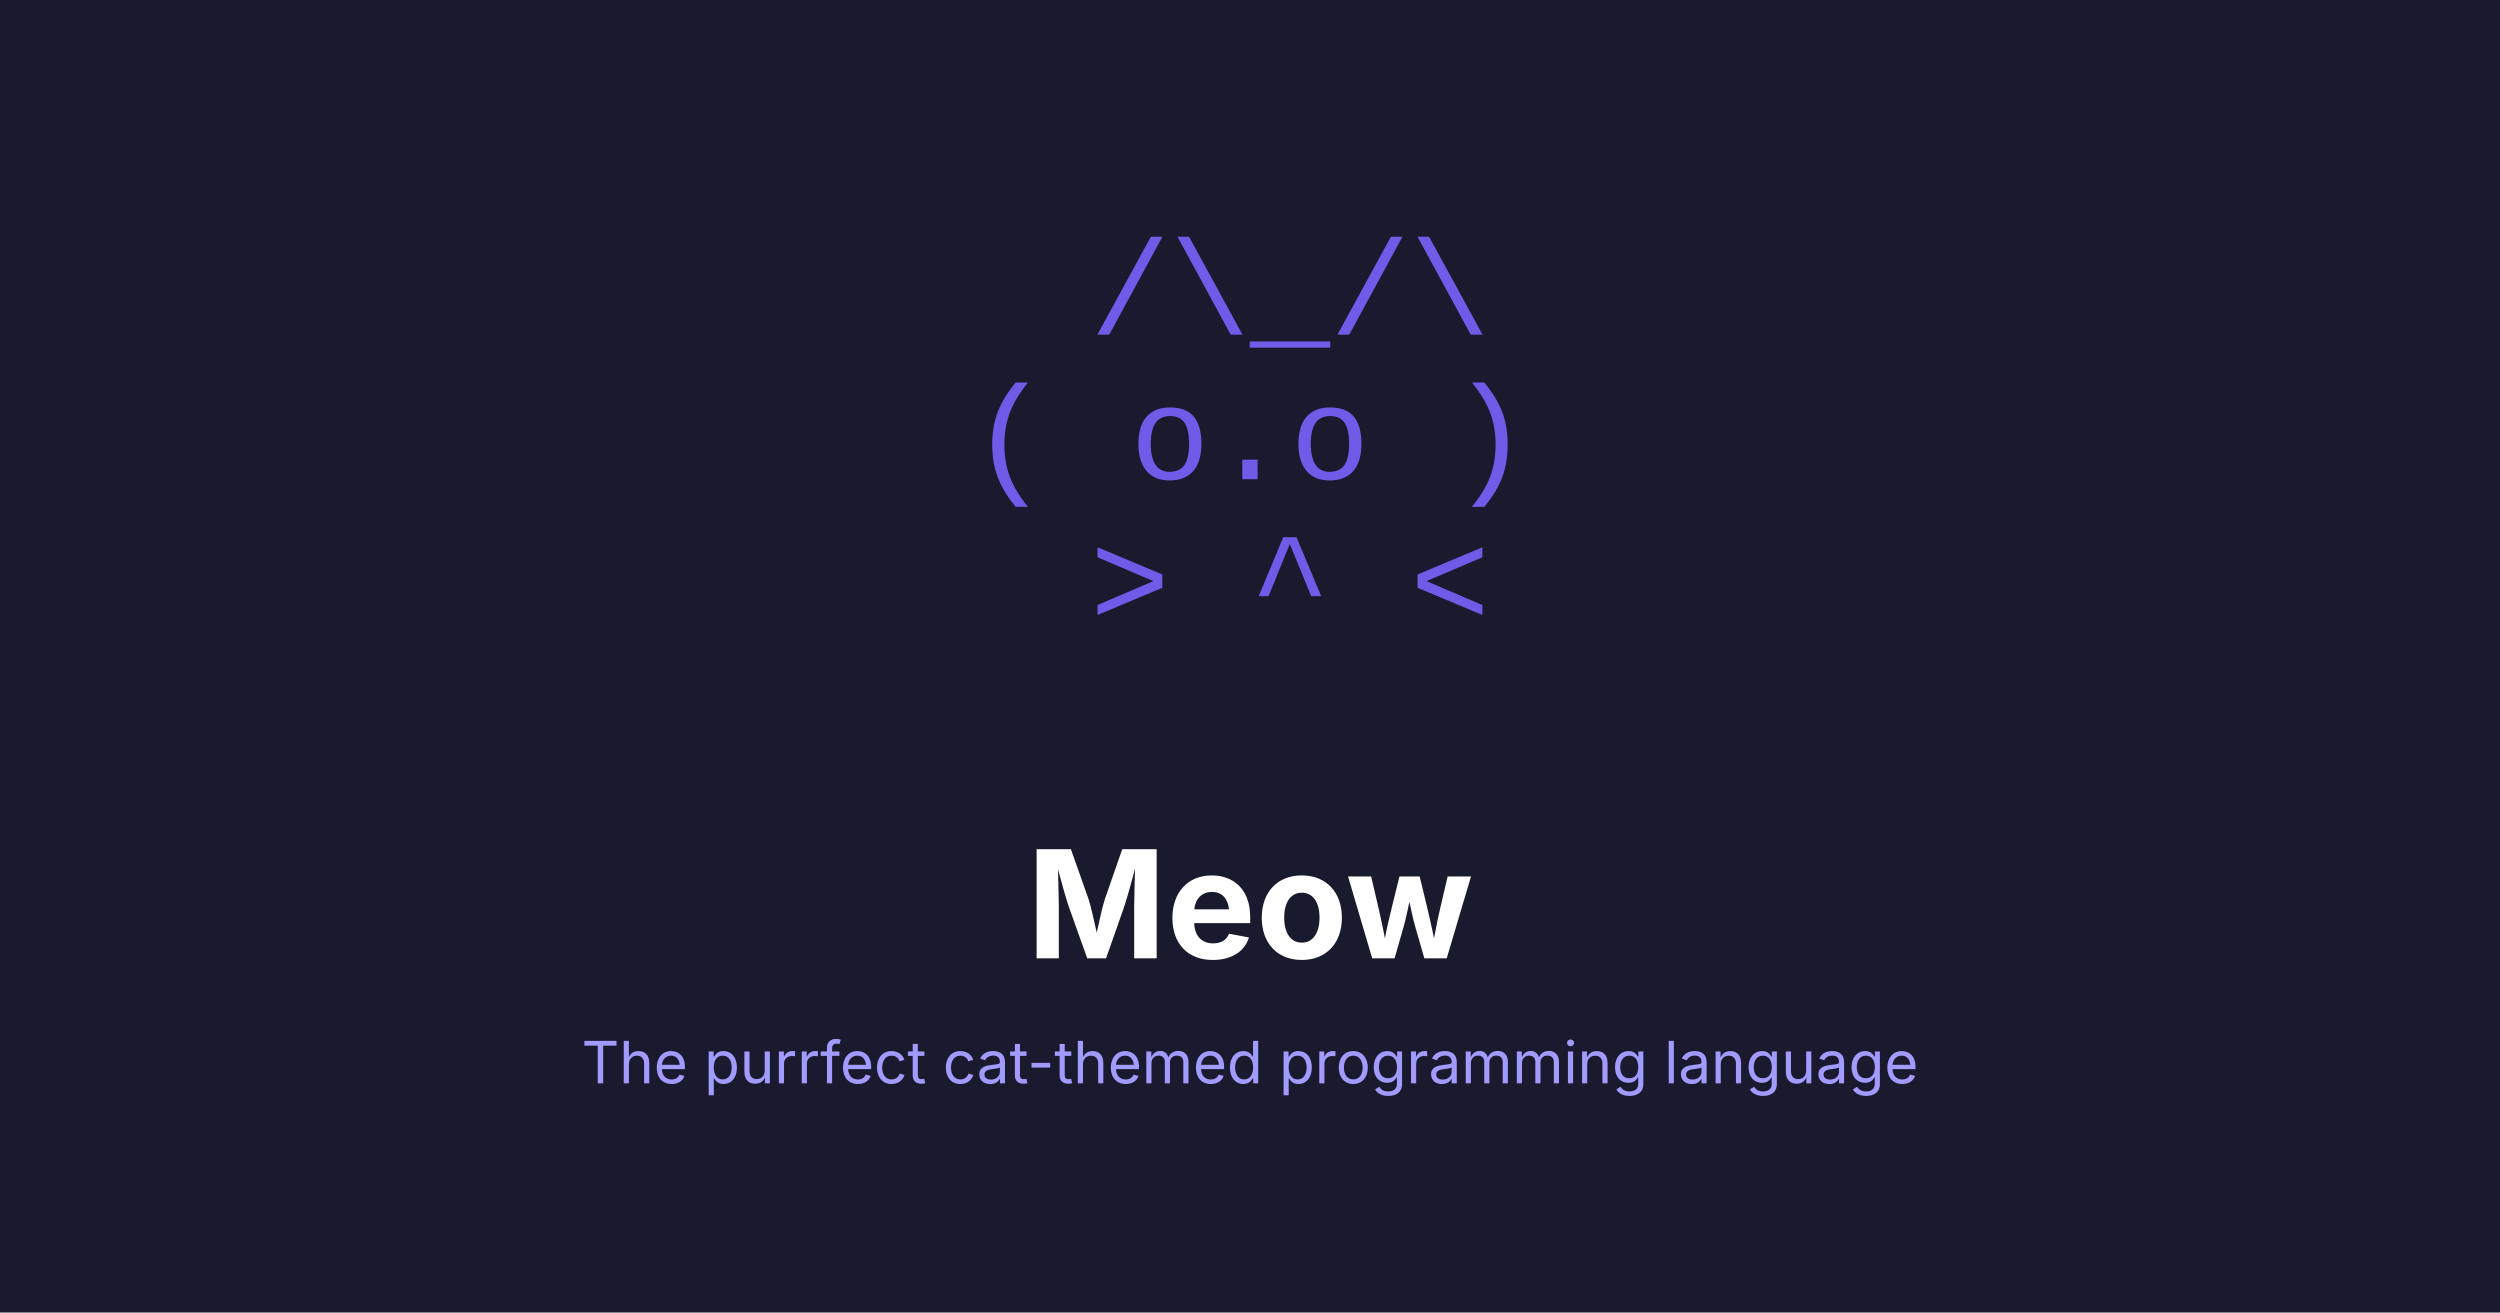
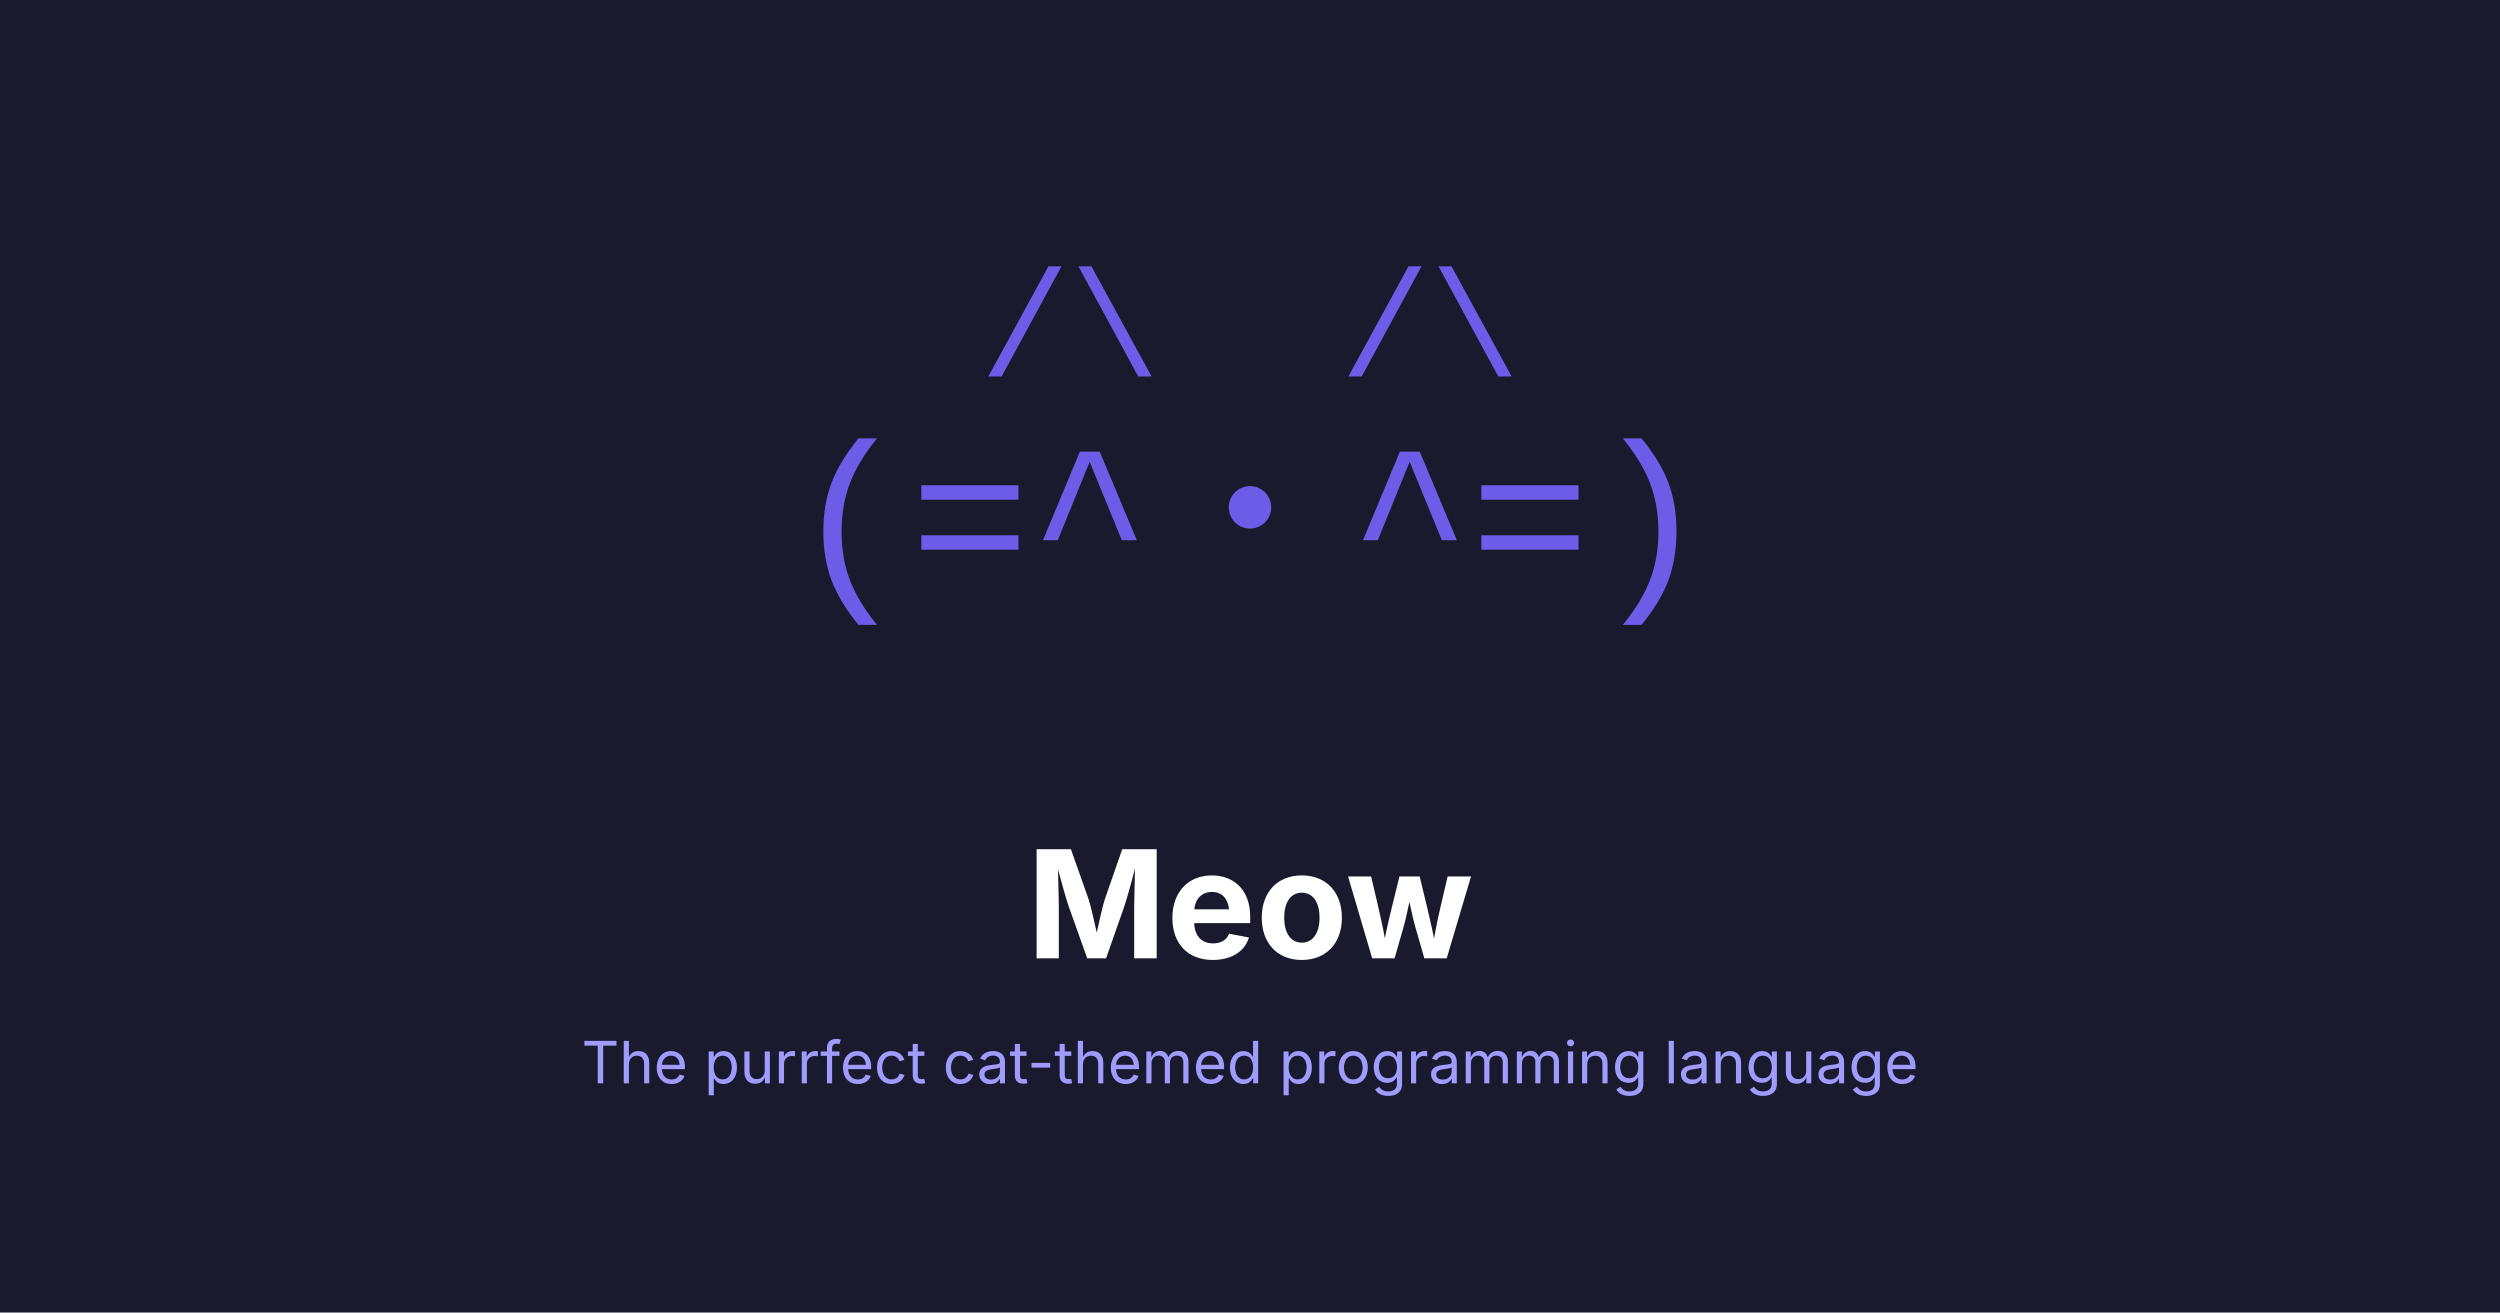
<svg xmlns="http://www.w3.org/2000/svg" viewBox="0 0 1200 630" width="1200" height="630">
  <rect width="1200" height="630" fill="#1a1a2e" />
-   <text x="600" y="160" text-anchor="middle" fill="#6c5ce7" font-family="'Courier New', monospace" font-size="64" xml:space="preserve"> /\_/\</text>
-   <text x="600" y="230" text-anchor="middle" fill="#6c5ce7" font-family="'Courier New', monospace" font-size="64" xml:space="preserve">( o.o )</text>
-   <text x="600" y="300" text-anchor="middle" fill="#6c5ce7" font-family="'Courier New', monospace" font-size="64" xml:space="preserve"> &gt; ^ &lt;</text>
+   <text x="600" y="180" text-anchor="middle" fill="#6c5ce7" font-family="'Courier New', monospace" font-size="72" xml:space="preserve">/\  /\</text>
+   <text x="600" y="280" text-anchor="middle" fill="#6c5ce7" font-family="'Courier New', monospace" font-size="96">(=^・^=)</text>
  <text x="600" y="460" text-anchor="middle" fill="white" font-family="Inter, system-ui, sans-serif" font-size="72" font-weight="700">Meow</text>
  <text x="600" y="520" text-anchor="middle" fill="#a29bfe" font-family="Inter, system-ui, sans-serif" font-size="28" font-weight="400">The purrfect cat-themed programming language</text>
</svg>
